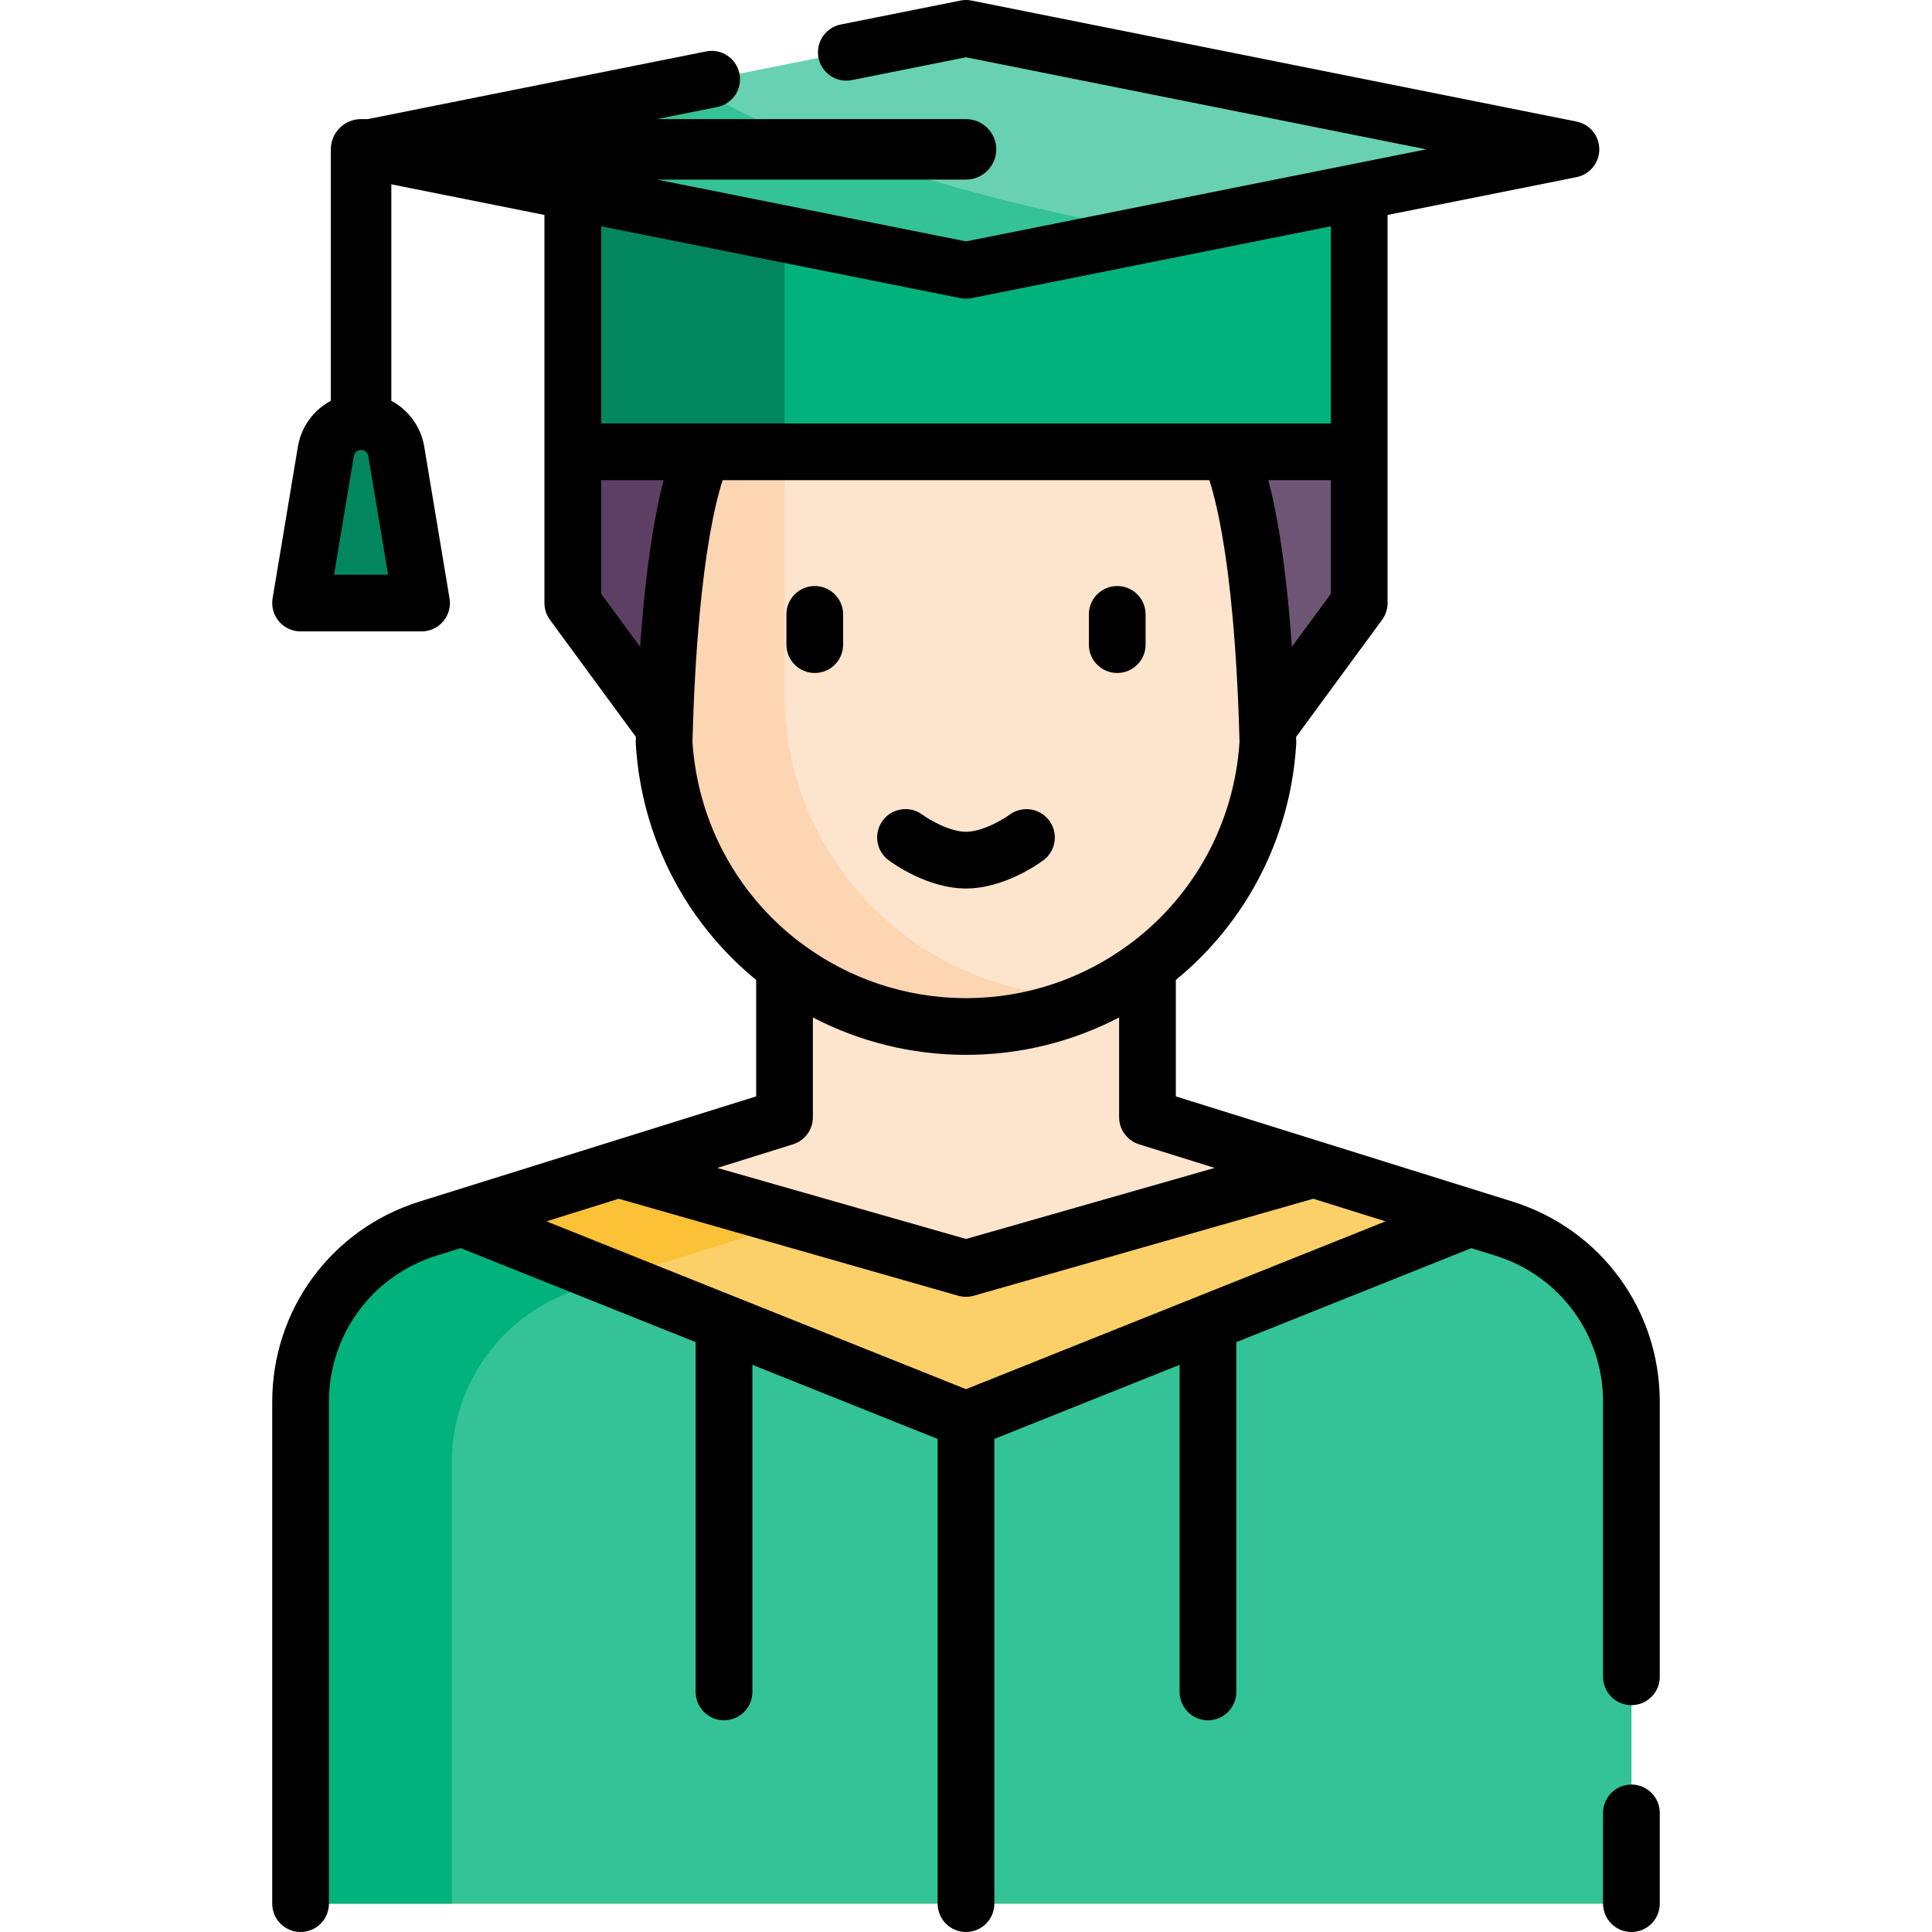
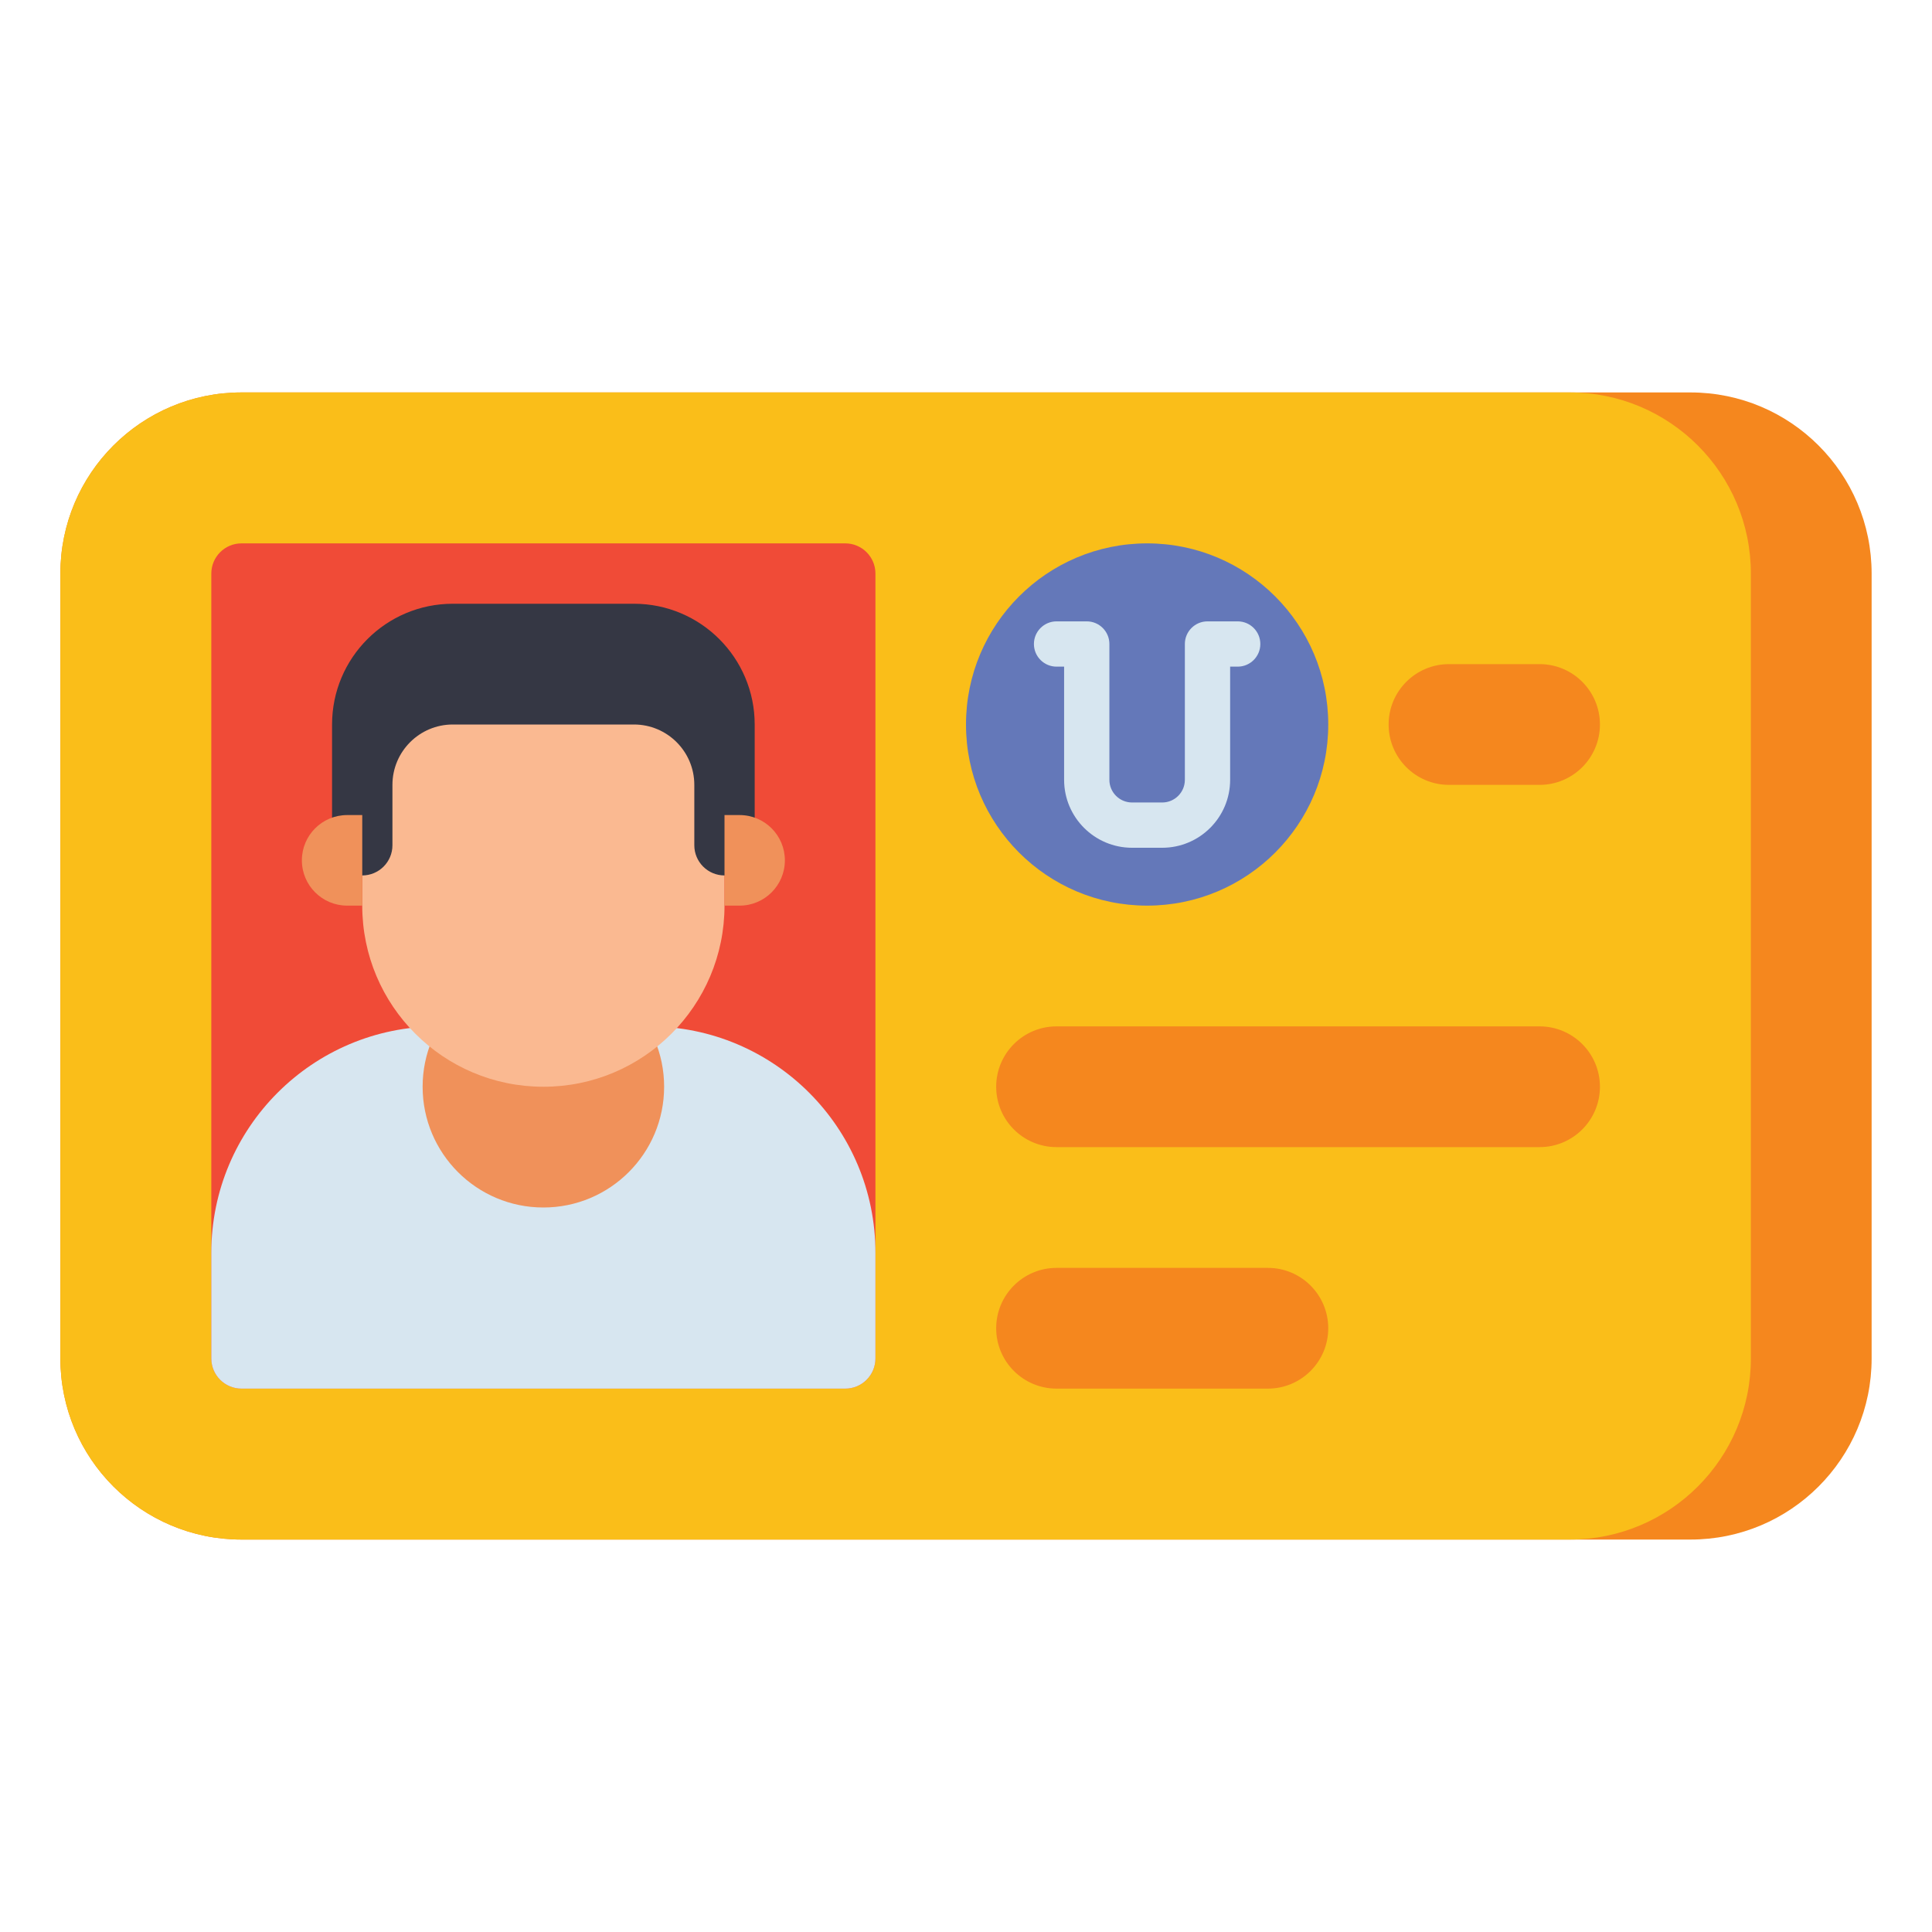
- <svg xmlns="http://www.w3.org/2000/svg" id="Capa_1" enable-background="new 0 0 511 511" height="512" viewBox="0 0 511 511" width="512">
-   <g id="Outline_2_">
-     <g>
-       <g>
-         <path d="m397.817 324.974-94.317-29.474v-56h-96v56l-94.317 29.474c-20.039 6.263-33.683 24.821-33.683 45.815v132.711h352v-132.711c0-20.994-13.644-39.552-33.683-45.815z" fill="#fde4cc" />
-         <g>
-           <path d="m343.5 311.5 70.098 21.906c-4.592-3.699-9.909-6.596-15.781-8.432l-54.317-16.974z" fill="#fbc99a" />
-         </g>
-         <path d="m175.5 111.5v80c0 44.183 35.817 80 80 80s80-35.817 80-80v-80z" fill="#fde4cc" />
-         <path d="m287.5 263.5c-44.183 0-80-35.817-80-80v-72h-32v80c0 44.183 35.817 80 80 80 12.574 0 24.465-2.908 35.051-8.077-1.014.038-2.028.077-3.051.077z" fill="#fcd6b3" />
-         <path d="m251.826 71.5 1.275 31.119c1.53.548 2.399.881 2.399.881s49.06-18.807 64-8c16.286 11.78 16 96 16 96l24-32v-88z" fill="#6f5575" />
-         <path d="m151.5 71.5v88l24 32s-.286-84.22 16-96c12.96-9.375 51.586 3.532 61.601 7.119l-1.275-31.119z" fill="#5d3f64" />
-       </g>
-       <g>
-         <path d="m151.5 39.5h208v80h-208z" fill="#02b27d" />
-         <path d="m151.5 39.5h56v80h-56z" fill="#02865e" />
-         <path d="m255.5 7.5 160 32-160 32-160-32z" fill="#67d1b1" />
-         <path d="m183.331 21.934-87.831 17.566 160 32 50.404-10.081c-35.17-5.936-69.75-15.458-103.404-28.919-6.946-2.736-13.31-6.323-19.169-10.566z" fill="#34c297" />
-         <path d="m79.5 159.5 6.685-40.109c.759-4.554 4.699-7.891 9.315-7.891 4.616 0 8.556 3.338 9.315 7.891l6.685 40.109z" fill="#02865e" />
-       </g>
-       <g>
-         <path d="m397.817 324.974-50.377-15.743-91.94 26.269-91.94-26.269-50.377 15.743c-20.039 6.263-33.683 24.821-33.683 45.815v132.711h352v-132.711c0-20.994-13.644-39.552-33.683-45.815z" fill="#fcd069" />
-         <path d="m397.817 324.974-8.984-2.807-133.333 53.333-133.333-53.333-8.984 2.807c-20.039 6.263-33.683 24.821-33.683 45.815v132.711h352v-132.711c0-20.994-13.644-39.552-33.683-45.815z" fill="#34c297" />
-         <g>
-           <path d="m162.167 338.167 49.035-15.323-47.642-13.612-50.377 15.742 8.984-2.807z" fill="#fbc137" />
-           <path d="m383.921 324.132 4.912-1.965 8.984 2.807-50.377-15.742-3.94 1.125v1.143z" fill="#fcd069" />
-           <path d="m383.921 324.132 29.677 9.274c-4.592-3.699-9.909-6.596-15.781-8.432l-8.984-2.807z" fill="#34c297" />
-           <path d="m153.183 340.974 8.984-2.807-40-16-8.984 2.807c-20.039 6.263-33.683 24.821-33.683 45.815v132.711h40v-116.711c0-20.994 13.644-39.552 33.683-45.815z" fill="#02b27d" />
-         </g>
-       </g>
-     </g>
-     <g>
-       <path d="m431.5 472c-4.142 0-7.5 3.358-7.5 7.5v24c0 4.142 3.358 7.5 7.5 7.5s7.5-3.358 7.5-7.5v-24c0-4.142-3.358-7.5-7.5-7.5z" />
-       <path d="m400.057 317.812-89.057-27.826v-30.793c15.654-12.823 26.853-31.046 30.634-52.227.592-3.324.997-6.733 1.203-10.133.008-.135.013-.286.014-.424 0 0 0 0 0-.001 0-.003 0-.007 0-.01 0-.001 0-.001 0-.001 0-.003 0-.007 0-.01 0-.001 0-.002 0-.003 0-.003 0-.007 0-.01 0-.001 0-.001 0-.002 0-.003 0-.007 0-.011s0-.008 0-.012c0-.072-.001-.145-.003-.216-.01-.411-.024-.814-.035-1.223l22.735-30.971c.945-1.287 1.454-2.841 1.454-4.438v-102.652l49.971-9.994c3.504-.701 6.027-3.78 6.027-7.355s-2.523-6.653-6.029-7.354l-160-32c-.971-.194-1.971-.194-2.941 0l-31.655 6.331c-4.062.813-6.696 4.764-5.884 8.825.813 4.062 4.765 6.696 8.825 5.884l30.185-6.037 121.756 24.351-19.244 3.849c-.015.003-.03.006-.045.009l-102.468 20.494-81.757-16.352h81.757c4.418 0 8-3.582 8-8s-3.582-8-8-8h-81.756l15.953-3.19c4.062-.813 6.696-4.764 5.884-8.825-.813-4.062-4.762-6.694-8.825-5.884l-89.499 17.899h-1.757c-4.418 0-8 3.582-8 8v66.509c-4.504 2.407-7.82 6.792-8.713 12.149l-6.685 40.109c-.362 2.175.25 4.398 1.675 6.081 1.426 1.682 3.519 2.652 5.723 2.652h32c2.205 0 4.297-.97 5.723-2.652 1.425-1.682 2.038-3.906 1.675-6.081l-6.685-40.109c-.893-5.358-4.209-9.742-8.713-12.149v-57.26l40.5 8.1v102.651c0 1.597.509 3.151 1.454 4.438l22.735 30.971c-.011.422-.026.837-.036 1.262-.001.063-.002.146-.002.209v.013.003.011.002c0 .166.007.331.018.494.207 3.377.61 6.762 1.199 10.064 3.78 21.18 14.979 39.402 30.633 52.225v30.793l-89.06 27.827c-23.292 7.288-38.941 28.578-38.941 52.978v132.71c0 4.142 3.358 7.5 7.5 7.5s7.5-3.358 7.5-7.5v-132.71c0-17.807 11.421-33.344 28.417-38.661l6.435-2.011 62.148 24.86v92.522c0 4.142 3.358 7.5 7.5 7.5s7.5-3.358 7.5-7.5v-86.522l49 19.6v122.922c0 4.142 3.358 7.5 7.5 7.5s7.5-3.358 7.5-7.5v-122.922l49-19.6v86.522c0 4.142 3.358 7.5 7.5 7.5s7.5-3.358 7.5-7.5v-92.522l62.148-24.859 6.432 2.01c16.999 5.318 28.42 20.855 28.42 38.661v72.71c0 4.142 3.358 7.5 7.5 7.5s7.5-3.358 7.5-7.5v-72.71c0-24.4-15.649-45.69-38.943-52.978zm-58.37-146.719c-.24-3.457-.508-6.82-.809-10.055-1.287-13.874-3.098-25.261-5.404-34.037h16.526v30.043zm-253.333-19.093 5.229-31.375c.156-.942.963-1.625 1.917-1.625s1.761.683 1.917 1.624l5.23 31.376zm165.675-73.145c.486.097.978.145 1.471.145s.985-.048 1.471-.146l95.029-19.005v52.151h-193v-52.151zm-95.029 78.188v-30.043h16.526c-2.306 8.776-4.117 20.162-5.404 34.035-.301 3.236-.568 6.6-.809 10.058zm25.134 47.291c-.473-2.655-.802-5.378-.979-8.099.316-12.271.956-23.646 1.902-33.812 1.418-15.276 3.498-27.357 6.074-35.423h128.737c2.576 8.066 4.656 20.148 6.074 35.425.946 10.164 1.586 21.538 1.902 33.81-.176 2.721-.505 5.444-.978 8.097-3.289 18.431-13.357 34.166-27.37 44.843-.299.189-.585.397-.853.625-12.126 8.964-27.092 14.2-43.144 14.2-16.051 0-31.017-5.236-43.143-14.199-.269-.229-.555-.437-.855-.627-14.011-10.677-24.078-26.41-27.367-44.84zm25.603 98.325c3.131-.979 5.263-3.878 5.263-7.159v-26.393c12.168 6.342 25.968 9.893 40.5 9.893s28.332-3.552 40.5-9.894v26.394c0 3.28 2.132 6.18 5.263 7.159l20.005 6.25-65.768 18.791-65.768-18.791zm45.763 64.764-110.972-44.389 19.124-5.975 89.788 25.654c1.34.383 2.781.383 4.121 0l89.788-25.654 19.124 5.975z" />
-       <path d="m295.5 178c4.142 0 7.5-3.358 7.5-7.5v-8c0-4.142-3.358-7.5-7.5-7.5s-7.5 3.358-7.5 7.5v8c0 4.142 3.358 7.5 7.5 7.5z" />
-       <path d="m215.5 178c4.142 0 7.5-3.358 7.5-7.5v-8c0-4.142-3.358-7.5-7.5-7.5s-7.5 3.358-7.5 7.5v8c0 4.142 3.358 7.5 7.5 7.5z" />
-       <path d="m243.98 215.485c-3.312-2.467-8-1.791-10.479 1.516-2.485 3.313-1.813 8.015 1.5 10.5 1.023.768 10.294 7.5 20.5 7.5s19.477-6.732 20.5-7.5c3.305-2.479 3.971-7.153 1.505-10.467-2.465-3.314-7.158-4.003-10.482-1.55-1.588 1.172-7.115 4.517-11.523 4.517-4.407-.001-9.93-3.343-11.521-4.516z" />
-     </g>
+ <svg xmlns="http://www.w3.org/2000/svg" height="512" viewBox="0 0 512 512" width="512">
+   <rect fill="#f5871e" height="304" rx="48" width="480" x="16" y="104" />
+   <rect fill="#fabe19" height="304" rx="48" width="448" x="16" y="104" />
+   <rect fill="#f04b37" height="224" rx="8" width="176" x="56" y="144" />
+   <g fill="#f5871e">
+     <rect height="32" rx="16" width="160" x="264" y="272" />
+     <rect height="32" rx="16" width="88" x="264" y="336" />
+     <rect height="32" rx="16" width="56" x="368" y="176" />
  </g>
+   <path d="m116 272h56a60 60 0 0 1 60 60v28a8 8 0 0 1 -8 8h-160a8 8 0 0 1 -8-8v-28a60 60 0 0 1 60-60z" fill="#d7e6f0" />
+   <circle cx="144" cy="288" fill="#f0915a" r="32" />
+   <rect fill="#fab991" height="112" rx="48" width="96" x="96" y="176" />
+   <path d="m88 232h8a8 8 0 0 0 8-8v-16a16 16 0 0 1 16-16h48a16 16 0 0 1 16 16v16a8 8 0 0 0 8 8h8v-40a32 32 0 0 0 -32-32h-48a32 32 0 0 0 -32 32z" fill="#353744" />
+   <path d="m92 216h4a0 0 0 0 1 0 0v24a0 0 0 0 1 0 0h-4a12 12 0 0 1 -12-12 12 12 0 0 1 12-12z" fill="#f0915a" />
+   <path d="m204 216h4a0 0 0 0 1 0 0v24a0 0 0 0 1 0 0h-4a12 12 0 0 1 -12-12 12 12 0 0 1 12-12z" fill="#f0915a" transform="matrix(-1 0 0 -1 400 456)" />
+   <circle cx="304" cy="192" fill="#6478b9" r="48" />
+   <path d="m308 224.667h-8a18.021 18.021 0 0 1 -18-18v-30h-2a6 6 0 0 1 0-12h8a6 6 0 0 1 6 6v36a6.006 6.006 0 0 0 6 6h8a6.006 6.006 0 0 0 6-6v-36a6 6 0 0 1 6-6h8a6 6 0 0 1 0 12h-2v30a18.021 18.021 0 0 1 -18 18z" fill="#d7e6f0" />
</svg>
